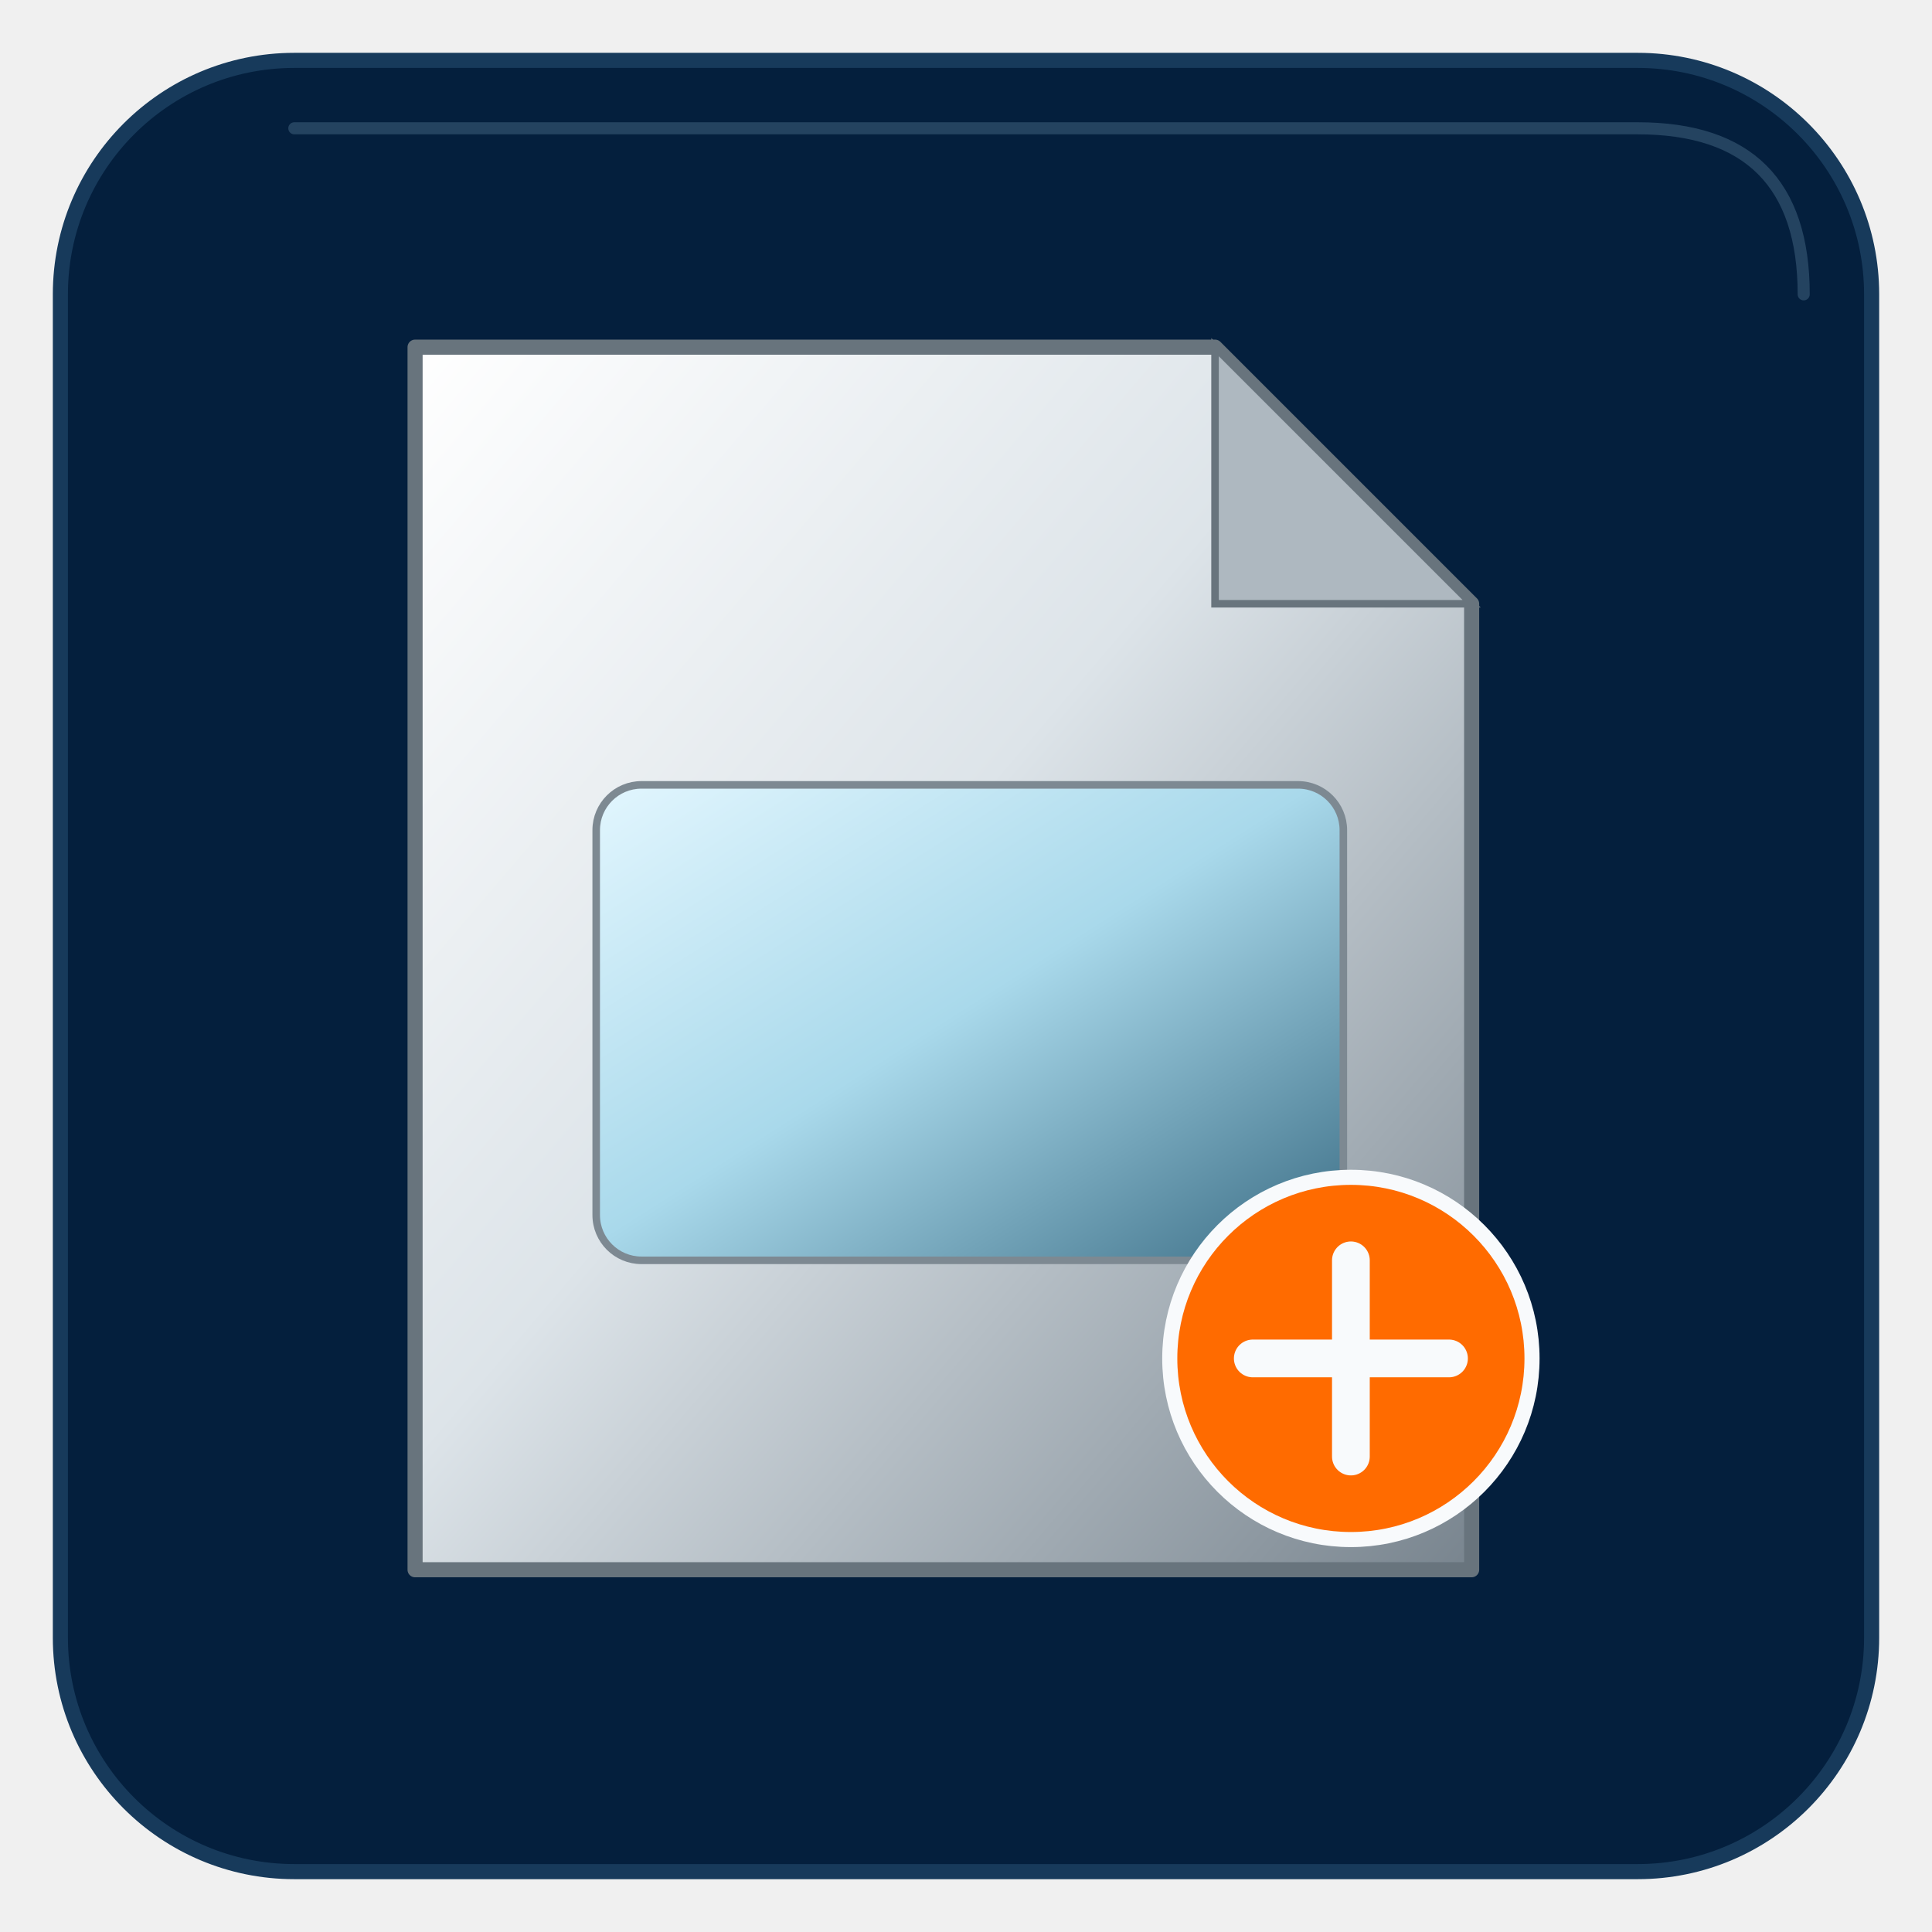
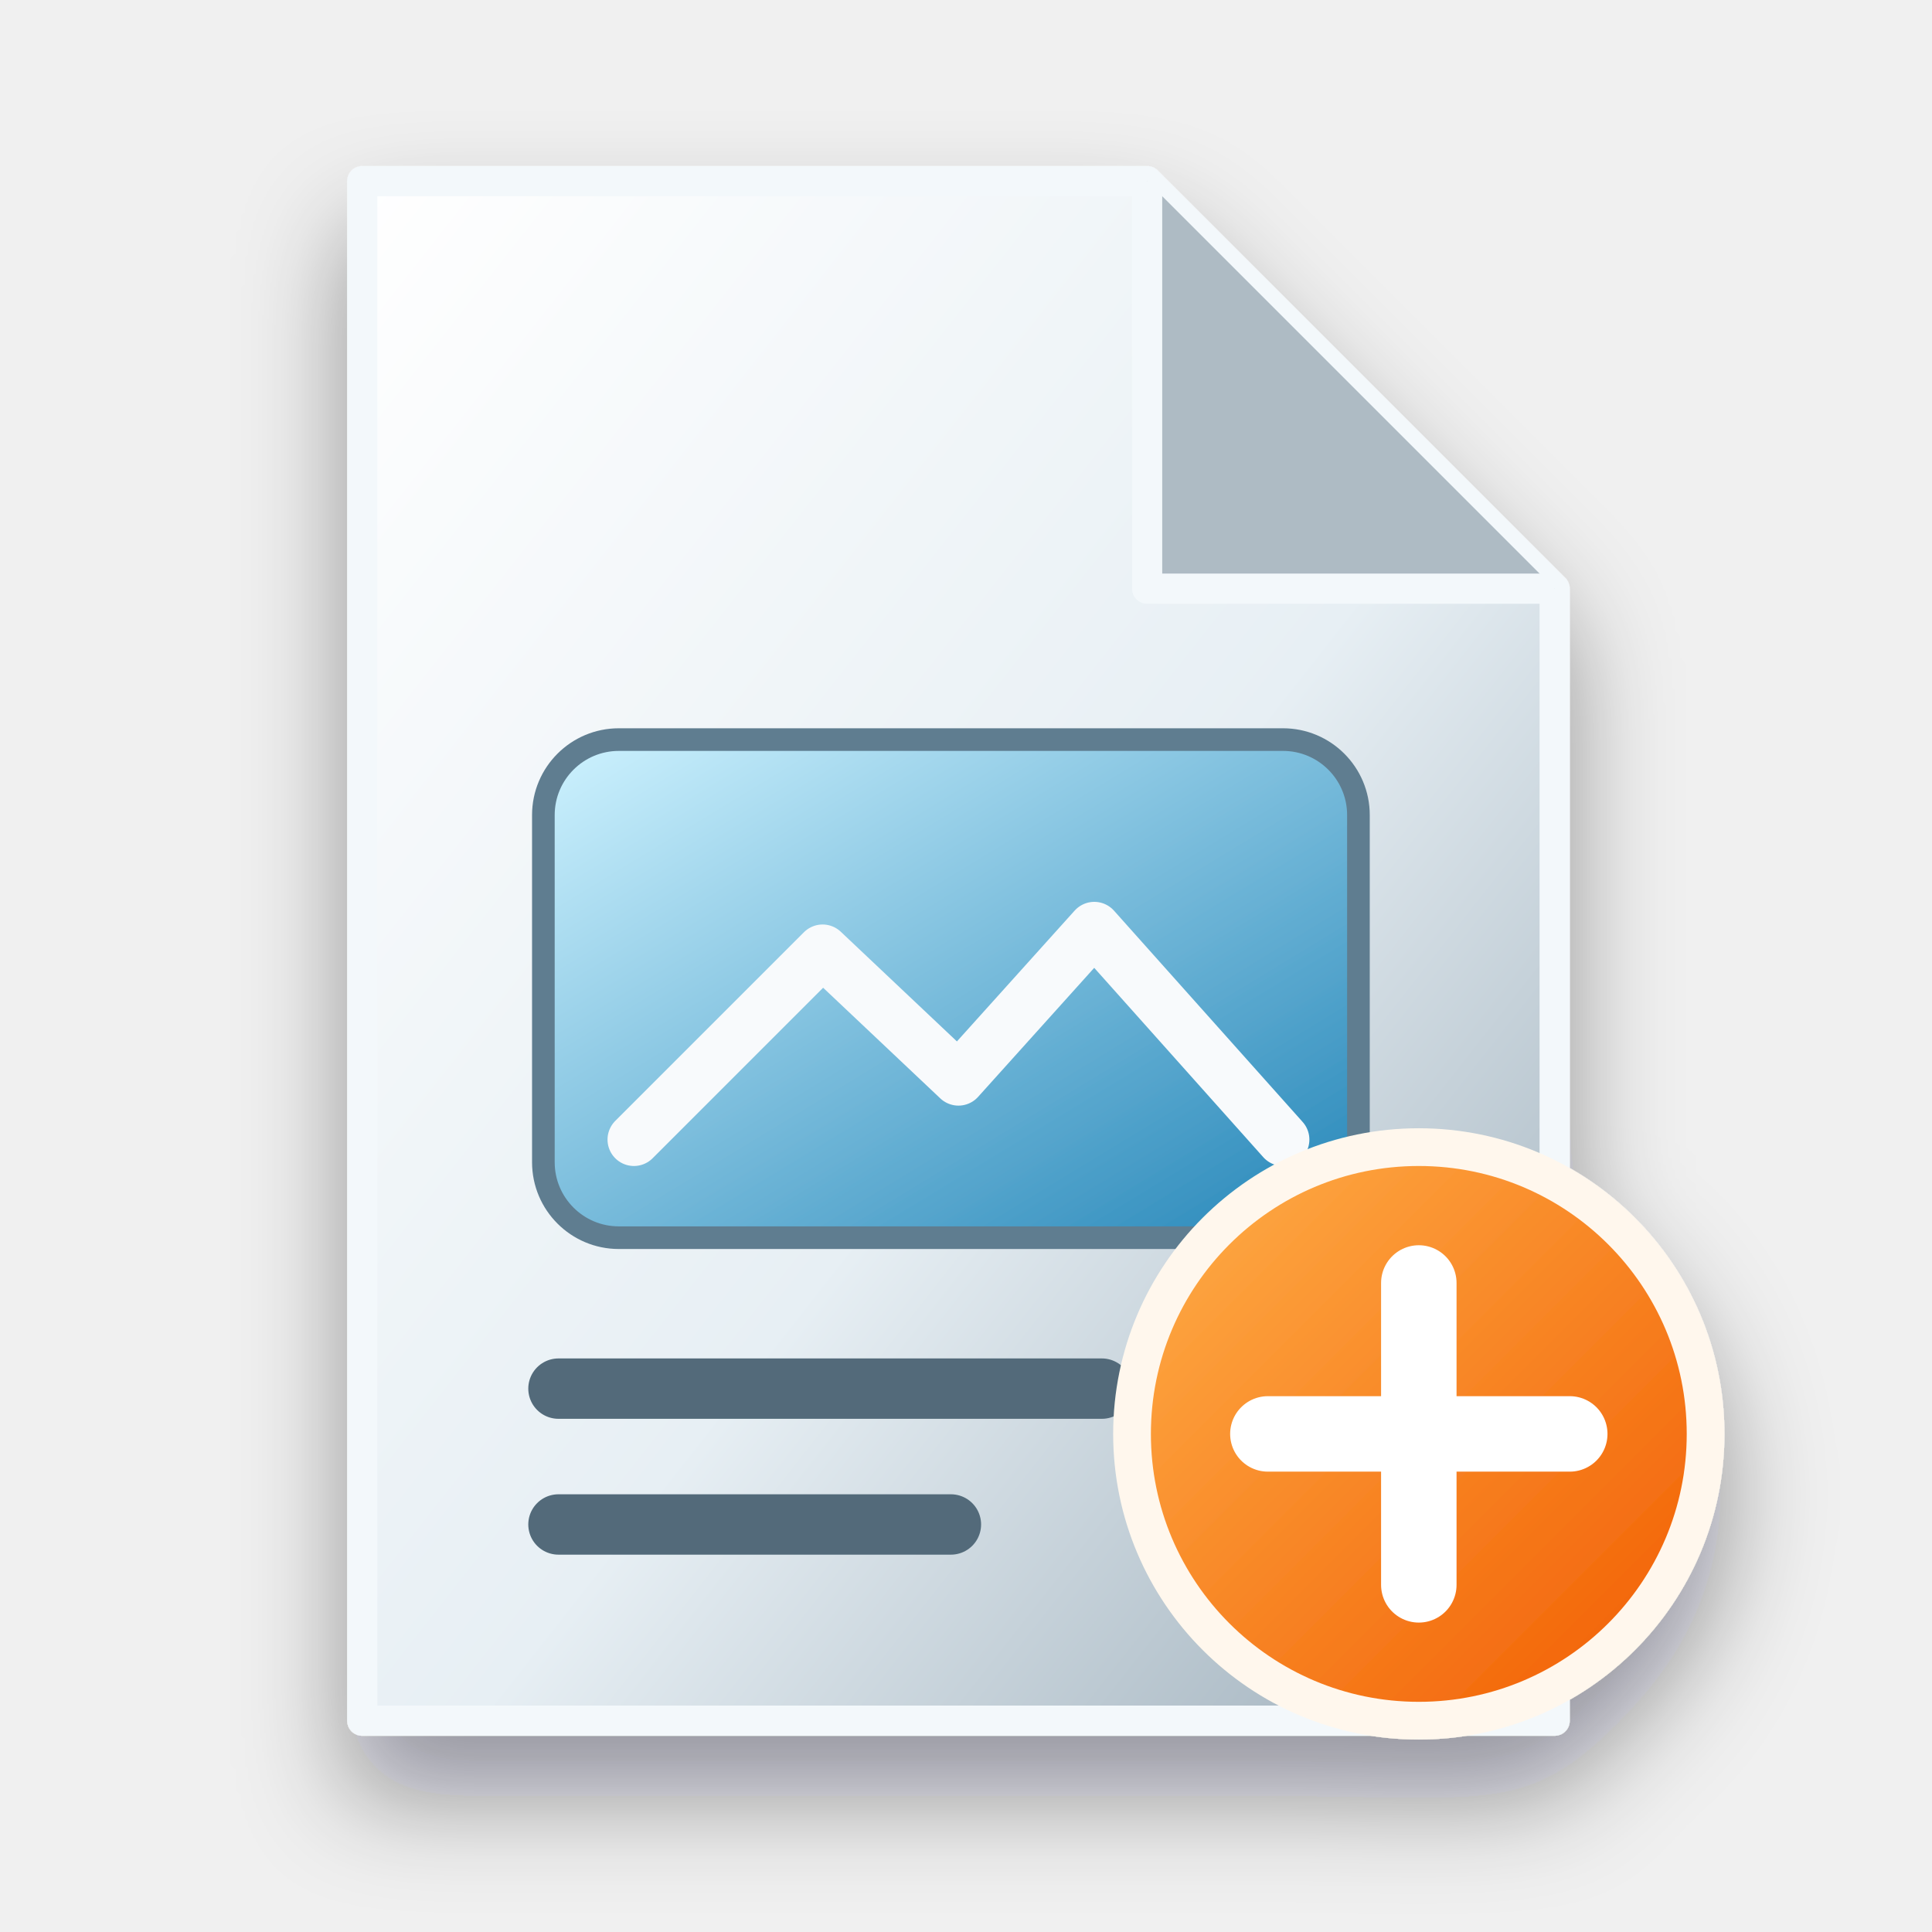
- <svg xmlns="http://www.w3.org/2000/svg" width="256" height="256" viewBox="0 0 256 256" preserveAspectRatio="xMidYMid meet" data-icon-size="256x256">
+ <svg xmlns="http://www.w3.org/2000/svg" width="256" height="256" viewBox="0 0 256 256" preserveAspectRatio="xMidYMid meet">
  <defs>
-     <linearGradient id="silver" x1="0" y1="0" x2="1" y2="1">
+     <linearGradient id="paper" x1="0" y1="0" x2="1" y2="1">
      <stop offset="0" stop-color="#FFFFFF" />
-       <stop offset="0.45" stop-color="#DDE4E9" />
-       <stop offset="1" stop-color="#78848E" />
+       <stop offset="0.55" stop-color="#E7EFF4" />
+       <stop offset="1" stop-color="#9AABB7" />
    </linearGradient>
-     <linearGradient id="dark" x1="0" y1="0" x2="1" y2="1">
-       <stop offset="0" stop-color="#55636E" />
-       <stop offset="0.55" stop-color="#26333E" />
-       <stop offset="1" stop-color="#10171E" />
+     <linearGradient id="photo" x1="0" y1="0" x2="1" y2="1">
+       <stop offset="0" stop-color="#CFF3FF" />
+       <stop offset="1" stop-color="#2385B8" />
    </linearGradient>
    <linearGradient id="orange" x1="0" y1="0" x2="1" y2="1">
-       <stop offset="0" stop-color="#FF9B35" />
-       <stop offset="0.52" stop-color="#FF6B00" />
-       <stop offset="1" stop-color="#D94F00" />
+       <stop offset="0" stop-color="#FFB14A" />
+       <stop offset="1" stop-color="#F15A00" />
    </linearGradient>
-     <linearGradient id="glass" x1="0" y1="0" x2="1" y2="1">
-       <stop offset="0" stop-color="#E2F6FE" />
-       <stop offset="0.48" stop-color="#A9D9EB" />
-       <stop offset="1" stop-color="#3B6D85" />
-     </linearGradient>
-     <linearGradient id="tire" x1="0" y1="0" x2="1" y2="1">
-       <stop offset="0" stop-color="#38444D" />
-       <stop offset="1" stop-color="#070A0D" />
-     </linearGradient>
+     <filter id="shadow" x="-30%" y="-30%" width="160%" height="160%">
+       <feDropShadow dx="0" dy="8" stdDeviation="7" flood-color="#020617" flood-opacity="0.38" />
+     </filter>
  </defs>
-   <rect x="8" y="8" width="240" height="240" rx="31" fill="#041F3D" stroke="#173A5B" stroke-width="2" opacity="1" />
-   <path d="M39 17 H217 Q239 17 239 39" fill="none" stroke="#31516E" stroke-width="1.6" opacity="0.72" stroke-linecap="round" stroke-linejoin="round" />
-   <path d="M55 46 H161 L195 80 V208 H55 Z" fill="url(#silver)" stroke="#68747D" stroke-width="2" opacity="1" stroke-linecap="round" stroke-linejoin="round" />
-   <polygon points="161.0,46.0 195.0,80.0 161.0,80.0" fill="#AEB8C0" stroke="#68747D" stroke-width="1" opacity="1" />
-   <rect x="79" y="104" width="99" height="63" rx="6" fill="url(#glass)" stroke="#7D8992" stroke-width="1" opacity="1" />
-   <circle cx="179" cy="180" r="24" fill="#FF6B00" stroke="#F8FAFC" stroke-width="2" opacity="1" />
-   <line x1="166" y1="180" x2="192" y2="180" stroke="#F8FAFC" stroke-width="5" opacity="1" stroke-linecap="round" />
-   <line x1="179" y1="167" x2="179" y2="193" stroke="#F8FAFC" stroke-width="5" opacity="1" stroke-linecap="round" />
+   <g filter="url(#shadow)">
+     <path d="M48 24h104l54 54v150H48z" fill="url(#paper)" stroke="#F3F8FB" stroke-width="4" stroke-linejoin="round" />
+     <path d="M152 24v54h54" fill="#AEBBC4" stroke="#F3F8FB" stroke-width="4" stroke-linejoin="round" />
+     <rect x="72" y="98" width="108" height="66" rx="10" fill="url(#photo)" stroke="#5F7D90" stroke-width="3" />
+     <path d="M84 151l25-25 18 17 18-20 25 28" fill="none" stroke="#F8FAFC" stroke-width="7" stroke-linecap="round" stroke-linejoin="round" />
+     <path d="M74 184h72M74 202h52" stroke="#526B7A" stroke-width="8" stroke-linecap="round" />
+     <circle cx="188" cy="190" r="38" fill="url(#orange)" stroke="#FFF7ED" stroke-width="5" />
+     <path d="M188 170v40M168 190h40" stroke="#FFFFFF" stroke-width="10" stroke-linecap="round" />
+   </g>
</svg>
